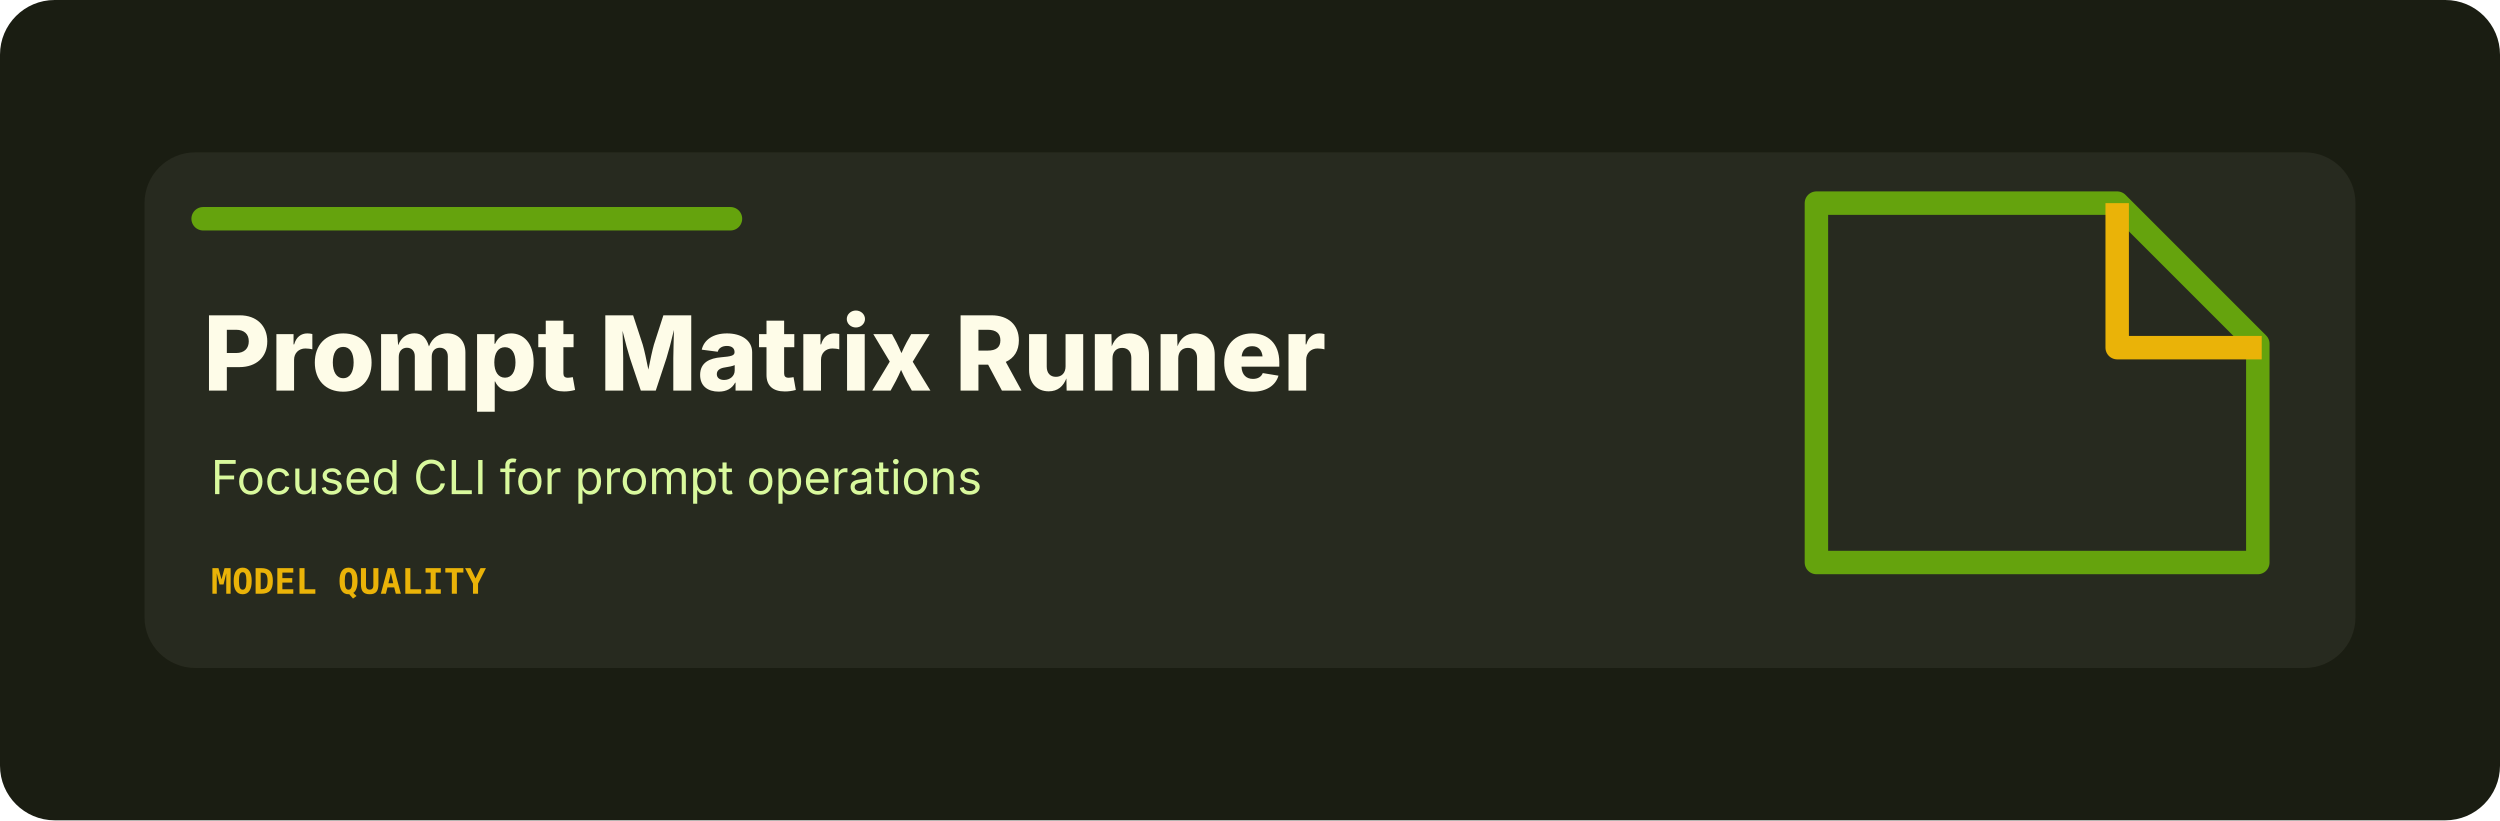
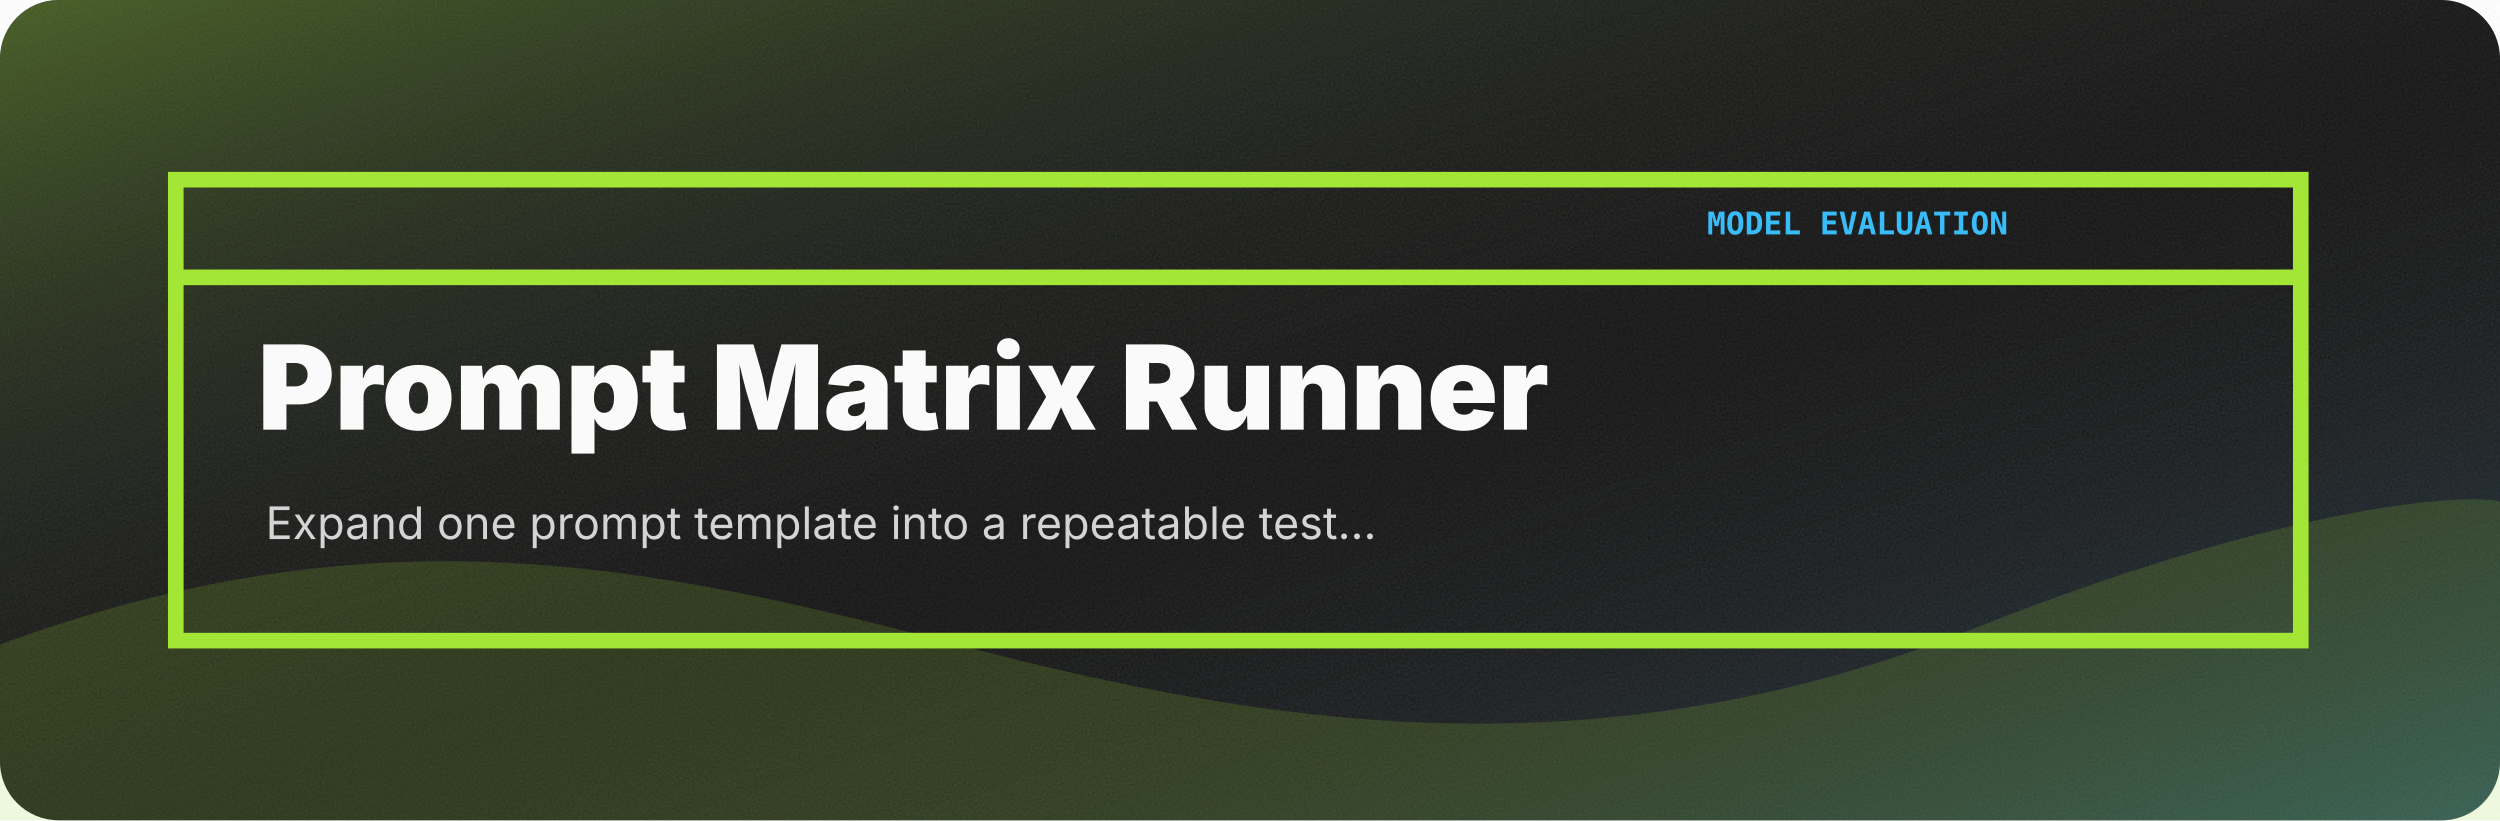
<svg xmlns="http://www.w3.org/2000/svg" width="1280" height="420" viewBox="0 0 1280 420" fill="none" role="img" aria-label="Prompt Matrix Runner cover">
-   <rect width="1280" height="420" rx="28" fill="#1a1d12" />
-   <rect x="74" y="78" width="1132" height="264" rx="26" fill="#fefce8" opacity=".06" />
-   <path d="M104 112h270" stroke="#65a30d" stroke-width="12" stroke-linecap="round" />
-   <text x="104" y="200" fill="#fefce8" font-family="Inter, ui-sans-serif, system-ui" font-size="53" font-weight="800">Prompt Matrix Runner</text>
-   <text x="108" y="253" fill="#d9f99d" font-family="Inter, ui-sans-serif, system-ui" font-size="24">Focused CLI for prompt operations</text>
-   <text x="108" y="304" fill="#eab308" font-family="ui-monospace, SFMono-Regular, Menlo, monospace" font-size="18" font-weight="700">MODEL QUALITY</text>
-   <path d="M930 104h154l72 72v112H930z" fill="none" stroke="#65a30d" stroke-width="12" stroke-linejoin="round" />
-   <path d="M1084 104v74h74" fill="none" stroke="#eab308" stroke-width="12" stroke-linejoin="round" />
+   <defs>
+     <linearGradient id="g" x1="0" x2="1" y1="0" y2="1">
+       <stop offset="0" stop-color="#a3e635" stop-opacity=".34" />
+       <stop offset=".54" stop-color="#161616" stop-opacity="0" />
+       <stop offset="1" stop-color="#38bdf8" stop-opacity=".30" />
+     </linearGradient>
+     <filter id="grain" x="-20%" y="-20%" width="140%" height="140%">
+       <feTurbulence type="fractalNoise" baseFrequency=".85" numOctaves="2" seed="5" result="noise" />
+       <feColorMatrix type="saturate" values="0" />
+       <feComponentTransfer>
+         <feFuncA type="table" tableValues="0 .10" />
+       </feComponentTransfer>
+       <feBlend mode="soft-light" in2="SourceGraphic" />
+     </filter>
+   </defs>
+   <rect width="1280" height="420" rx="30" fill="#161616" />
+   <rect width="1280" height="420" rx="30" fill="url(#g)" filter="url(#grain)" />
+   <path d="M0 330c190-70 330-42 490 0s328 68 520-8 278-68 270-64v162H0z" fill="#a3e635" opacity=".16" />
+   <path d="M90 92h1088v236H90z" fill="none" stroke="#a3e635" stroke-width="8" />
+   <path d="M90 142h1088" stroke="#a3e635" stroke-width="8" />
+   <text x="132" y="220" fill="#fafafa" font-family="Inter, ui-sans-serif, system-ui" font-size="60" font-weight="850">Prompt Matrix Runner</text>
+   <text x="136" y="276" fill="#d4d4d4" font-family="Inter, ui-sans-serif, system-ui" font-size="23">Expand one prompt template into a repeatable test...</text>
+   <text x="874" y="120" fill="#38bdf8" font-family="ui-monospace, SFMono-Regular, Menlo, monospace" font-size="16" font-weight="800">MODEL EVALUATION</text>
</svg>
